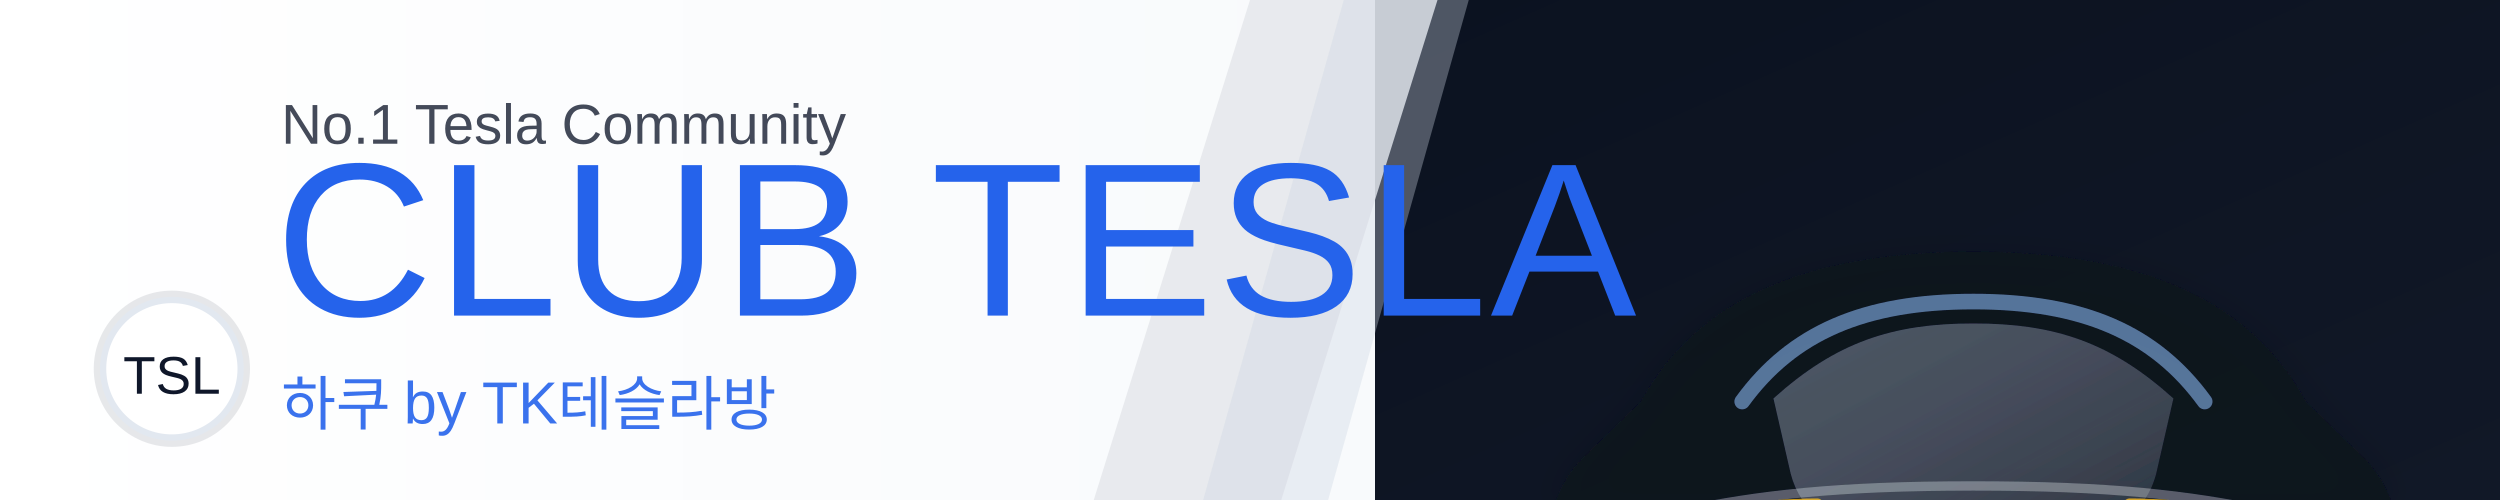
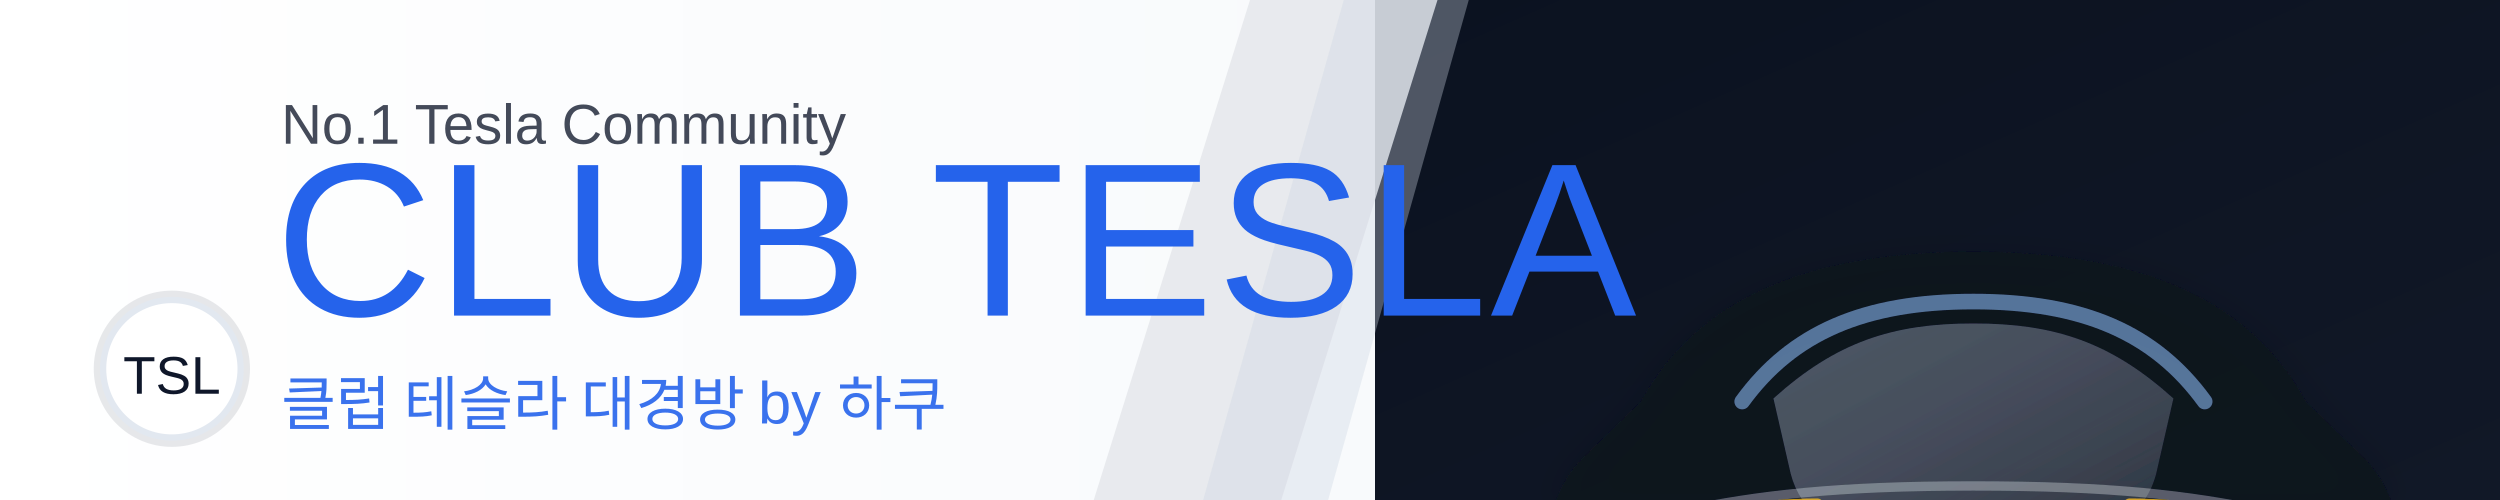
<svg xmlns="http://www.w3.org/2000/svg" width="1600" height="320" viewBox="0 0 1600 320">
  <defs>
    <linearGradient id="bg" x1="0" y1="0" x2="1" y2="0">
      <stop offset="0" stop-color="#ffffff" />
      <stop offset="0.55" stop-color="#f8fafc" />
      <stop offset="1" stop-color="#0b1220" />
    </linearGradient>
    <linearGradient id="right" x1="0" y1="0" x2="1" y2="1">
      <stop offset="0" stop-color="#0b1220" />
      <stop offset="1" stop-color="#111827" />
    </linearGradient>
    <linearGradient id="glass" x1="0" y1="0" x2="1" y2="1">
      <stop offset="0" stop-color="#94a3b8" stop-opacity="0.55" />
      <stop offset="1" stop-color="#e2e8f0" stop-opacity="0.18" />
    </linearGradient>
    <filter id="softShadow" x="-20%" y="-20%" width="140%" height="140%">
      <feDropShadow dx="0" dy="10" stdDeviation="16" flood-color="#000000" flood-opacity="0.18" />
    </filter>
  </defs>
  <rect width="1600" height="320" fill="url(#bg)" />
  <rect x="880" y="0" width="720" height="320" fill="url(#right)" />
  <polygon points="800,0 920,0 820,320 700,320" fill="#e5e7eb" opacity="0.85" />
  <polygon points="860,0 940,0 850,320 770,320" fill="#cbd5e1" opacity="0.35" />
  <circle cx="110" cy="236" r="50" fill="#0f172a" opacity="0.10" />
  <circle cx="110" cy="236" r="44" fill="#ffffff" />
  <circle cx="110" cy="236" r="44" fill="none" stroke="#e2e8f0" stroke-width="4" />
  <text x="110" y="252" text-anchor="middle" font-family="Arial Black, Arial, sans-serif" font-size="34" fill="#0f172a">
    TSL
  </text>
  <text x="180" y="92" font-family="Arial Black, Arial, sans-serif" font-size="36" fill="#0f172a" opacity="0.78">
    No.1 Tesla Community
  </text>
  <text x="176" y="202" font-family="Arial Black, Arial, sans-serif" font-size="140" fill="#2563eb" letter-spacing="2">
    CLUB TESLA
  </text>
  <text x="180" y="272" font-family="Arial Black, Arial, sans-serif" font-size="38" fill="#2563eb" opacity="0.90">
-     하쿠 by TK테슬라방
+     클럽 테슬라 대경방 by 하쿠
  </text>
  <g transform="translate(975 95)" filter="url(#softShadow)">
    <path d="M75 162 C110 98 178 66 288 66 C398 66 466 98 501 162 L536 196 C551 210 560 230 560 252 L560 272 C560 292 544 308 524 308 L52 308 C32 308 16 292 16 272 L16 252 C16 230 25 210 40 196 Z" fill="#0b1220" opacity="0.92" />
    <path d="M140 162 C172 118 218 98 288 98 C358 98 404 118 436 162" fill="none" stroke="#93c5fd" stroke-width="10" stroke-linecap="round" opacity="0.55" />
    <path d="M160 160 C200 124 236 112 288 112 C340 112 376 124 416 160 L405 208 C399 232 378 248 352 248 L224 248 C198 248 177 232 171 208 Z" fill="url(#glass)" opacity="0.85" />
    <path d="M102 232 C150 222 200 216 288 216 C376 216 426 222 474 232" fill="none" stroke="#e2e8f0" stroke-width="6" stroke-linecap="round" opacity="0.35" />
    <path d="M86 244 C118 234 152 228 188 228" fill="none" stroke="#fbbf24" stroke-width="8" stroke-linecap="round" opacity="0.8" />
    <path d="M490 244 C458 234 424 228 388 228" fill="none" stroke="#fbbf24" stroke-width="8" stroke-linecap="round" opacity="0.8" />
    <circle cx="132" cy="300" r="22" fill="#0f172a" />
    <circle cx="132" cy="300" r="12" fill="#475569" />
    <circle cx="444" cy="300" r="22" fill="#0f172a" />
    <circle cx="444" cy="300" r="12" fill="#475569" />
  </g>
</svg>
